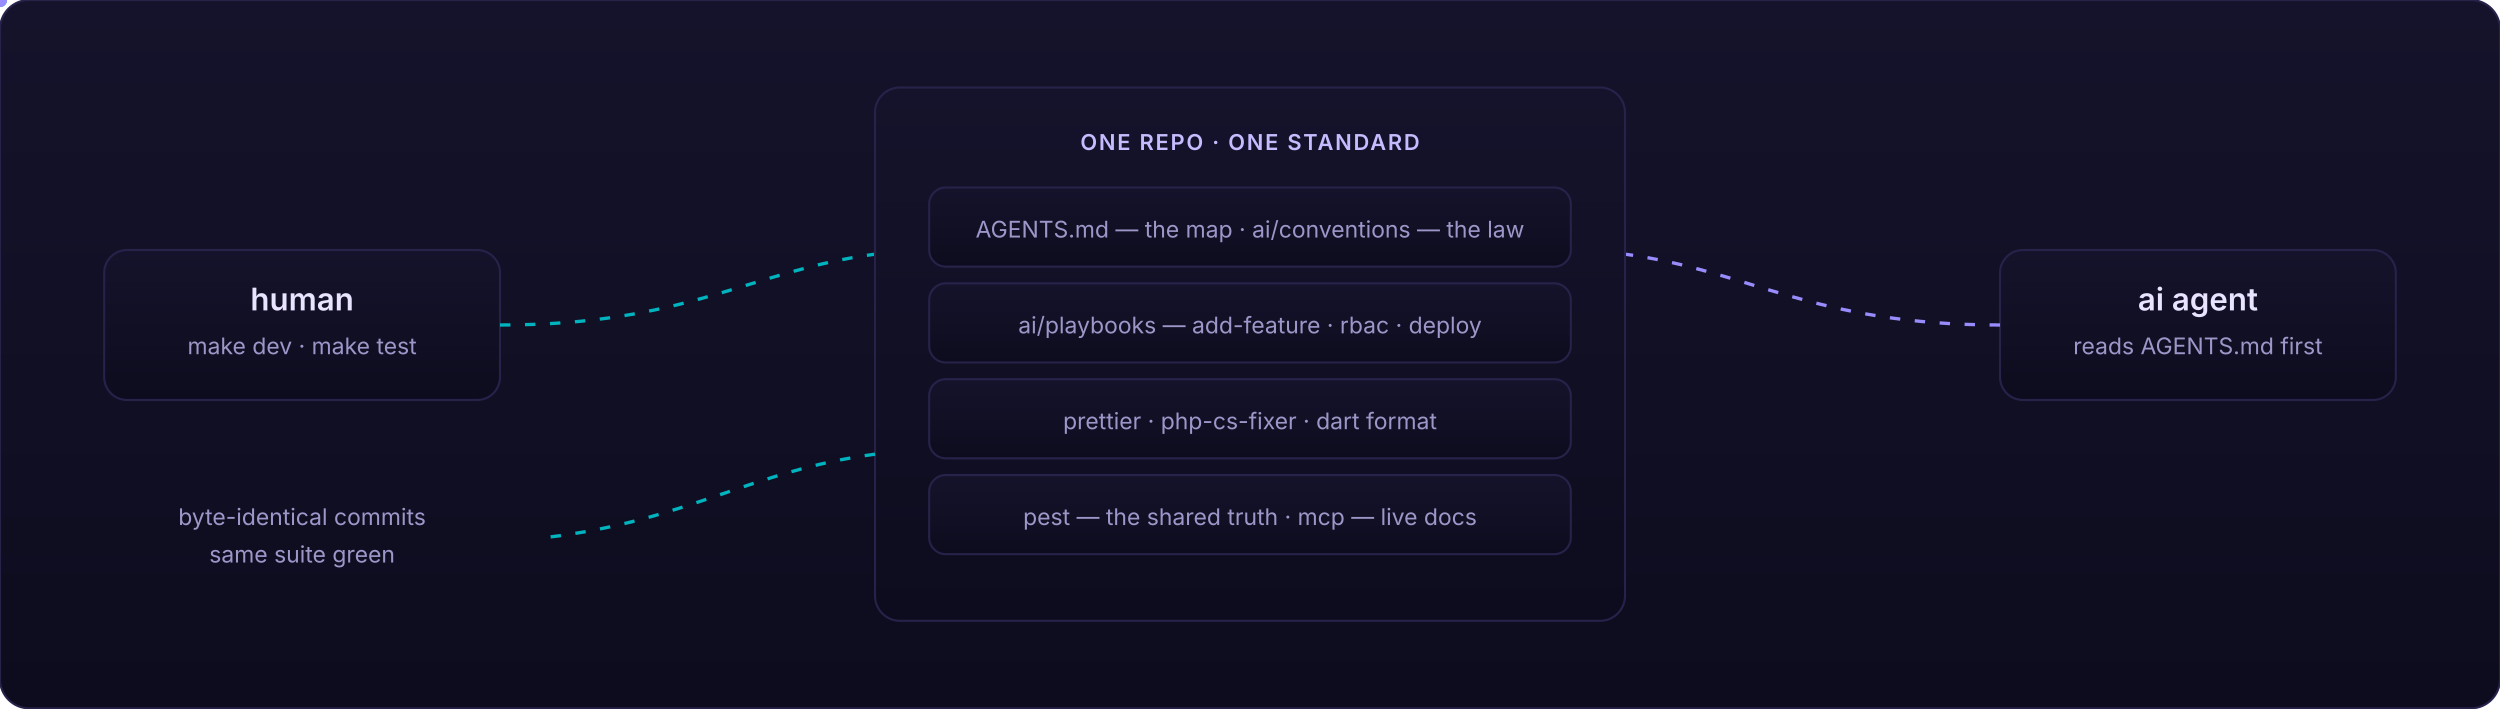
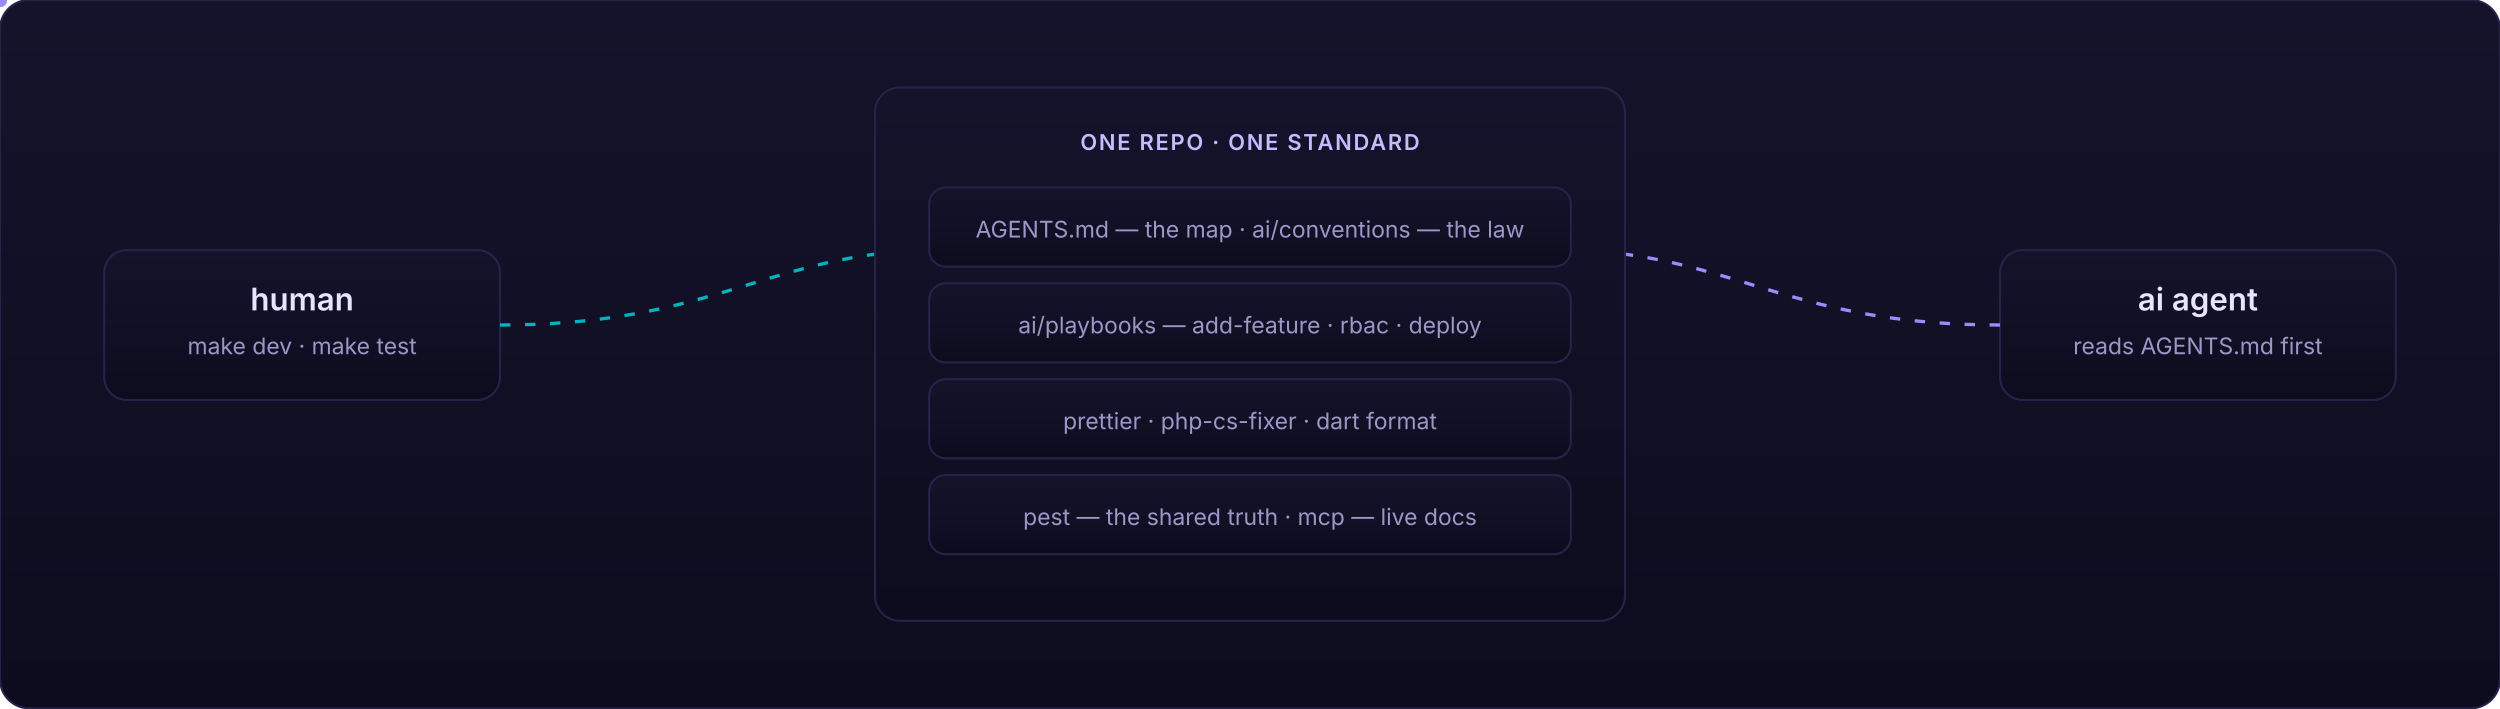
<svg xmlns="http://www.w3.org/2000/svg" width="1200" height="340" viewBox="0 0 1200 340" role="img" aria-label="Two readers — human and ai agent — converge on one repo: same conventions, same fixers, byte-identical commits, same green Pest suite">
  <defs>
    <linearGradient id="a-fill" x1="0" y1="0" x2="0" y2="1">
      <stop offset="0%" stop-color="#15132b" />
      <stop offset="100%" stop-color="#0d0c1e" />
    </linearGradient>
    <style>
      text { font-family: system-ui, -apple-system, sans-serif; fill: #e8e4ff; }
      .who { fill: #e8e4ff; font-weight: 600; font-size: 15px; }
      .dim { fill: #9d97c9; font-size: 11px; }
      .lbl { fill: #c4bcff; font-weight: 600; font-size: 10.5px; letter-spacing: .08em; }
      .box { fill: url(#a-fill); stroke: #26224a; }
      .chip { fill: url(#a-fill); stroke: #26224a; }
      .flow { fill: none; stroke-width: 1.6; stroke-dasharray: 5 7; animation: dash 1.1s linear infinite; }
      .t { stroke: #00b4bf; } .v { stroke: #988cff; }
      .repo { animation: breathe 3.6s ease-in-out infinite; }
      @keyframes dash { to { stroke-dashoffset: -12; } }
      @keyframes breathe { 0%,100% { stroke-opacity: 1; } 50% { stroke-opacity: .45; } }
    </style>
  </defs>
  <rect width="1200" height="340" rx="14" fill="url(#a-fill)" stroke="#26224a" />
  <g>
    <rect x="50" y="120" width="190" height="72" rx="11" class="box" stroke="#00b4bf" />
    <text x="145" y="149" text-anchor="middle" class="who">human</text>
    <text x="145" y="170" text-anchor="middle" class="dim">make dev · make test</text>
  </g>
  <g>
    <rect x="960" y="120" width="190" height="72" rx="11" class="box" stroke="#988cff" />
    <text x="1055" y="149" text-anchor="middle" class="who">ai agent</text>
    <text x="1055" y="170" text-anchor="middle" class="dim">reads AGENTS.md first</text>
  </g>
  <path class="flow t" d="M240,156 C330,156 360,130 420,122" />
  <path class="flow v" d="M960,156 C870,156 840,130 780,122" />
  <circle r="3.4" fill="#00b4bf">
    <animateMotion dur="1.8s" repeatCount="indefinite" path="M240,156 C330,156 360,130 420,122" />
  </circle>
  <circle r="3.4" fill="#988cff">
    <animateMotion dur="1.8s" begin="0.9s" repeatCount="indefinite" path="M960,156 C870,156 840,130 780,122" />
  </circle>
  <g class="repo">
    <rect x="420" y="42" width="360" height="256" rx="12" class="box" stroke="#988cff" />
    <text x="600" y="72" text-anchor="middle" class="lbl">ONE REPO · ONE STANDARD</text>
    <g>
      <rect x="446" y="90" width="308" height="38" rx="8" class="chip" />
      <text x="600" y="114" text-anchor="middle" class="dim">AGENTS.md — the map · ai/conventions — the law</text>
    </g>
    <g>
      <rect x="446" y="136" width="308" height="38" rx="8" class="chip" />
      <text x="600" y="160" text-anchor="middle" class="dim">ai/playbooks — add-feature · rbac · deploy</text>
    </g>
    <g>
      <rect x="446" y="182" width="308" height="38" rx="8" class="chip" />
      <text x="600" y="206" text-anchor="middle" class="dim">prettier · php-cs-fixer · dart format</text>
    </g>
    <g>
      <rect x="446" y="228" width="308" height="38" rx="8" class="chip" stroke="#00b4bf" />
      <text x="600" y="252" text-anchor="middle" class="dim">pest — the shared truth · mcp — live docs</text>
    </g>
  </g>
-   <path class="flow t" d="M420,218 C360,226 330,250 262,258" />
-   <text x="145" y="252" text-anchor="middle" class="dim">byte-identical commits</text>
-   <text x="145" y="270" text-anchor="middle" class="dim">same suite green</text>
</svg>
